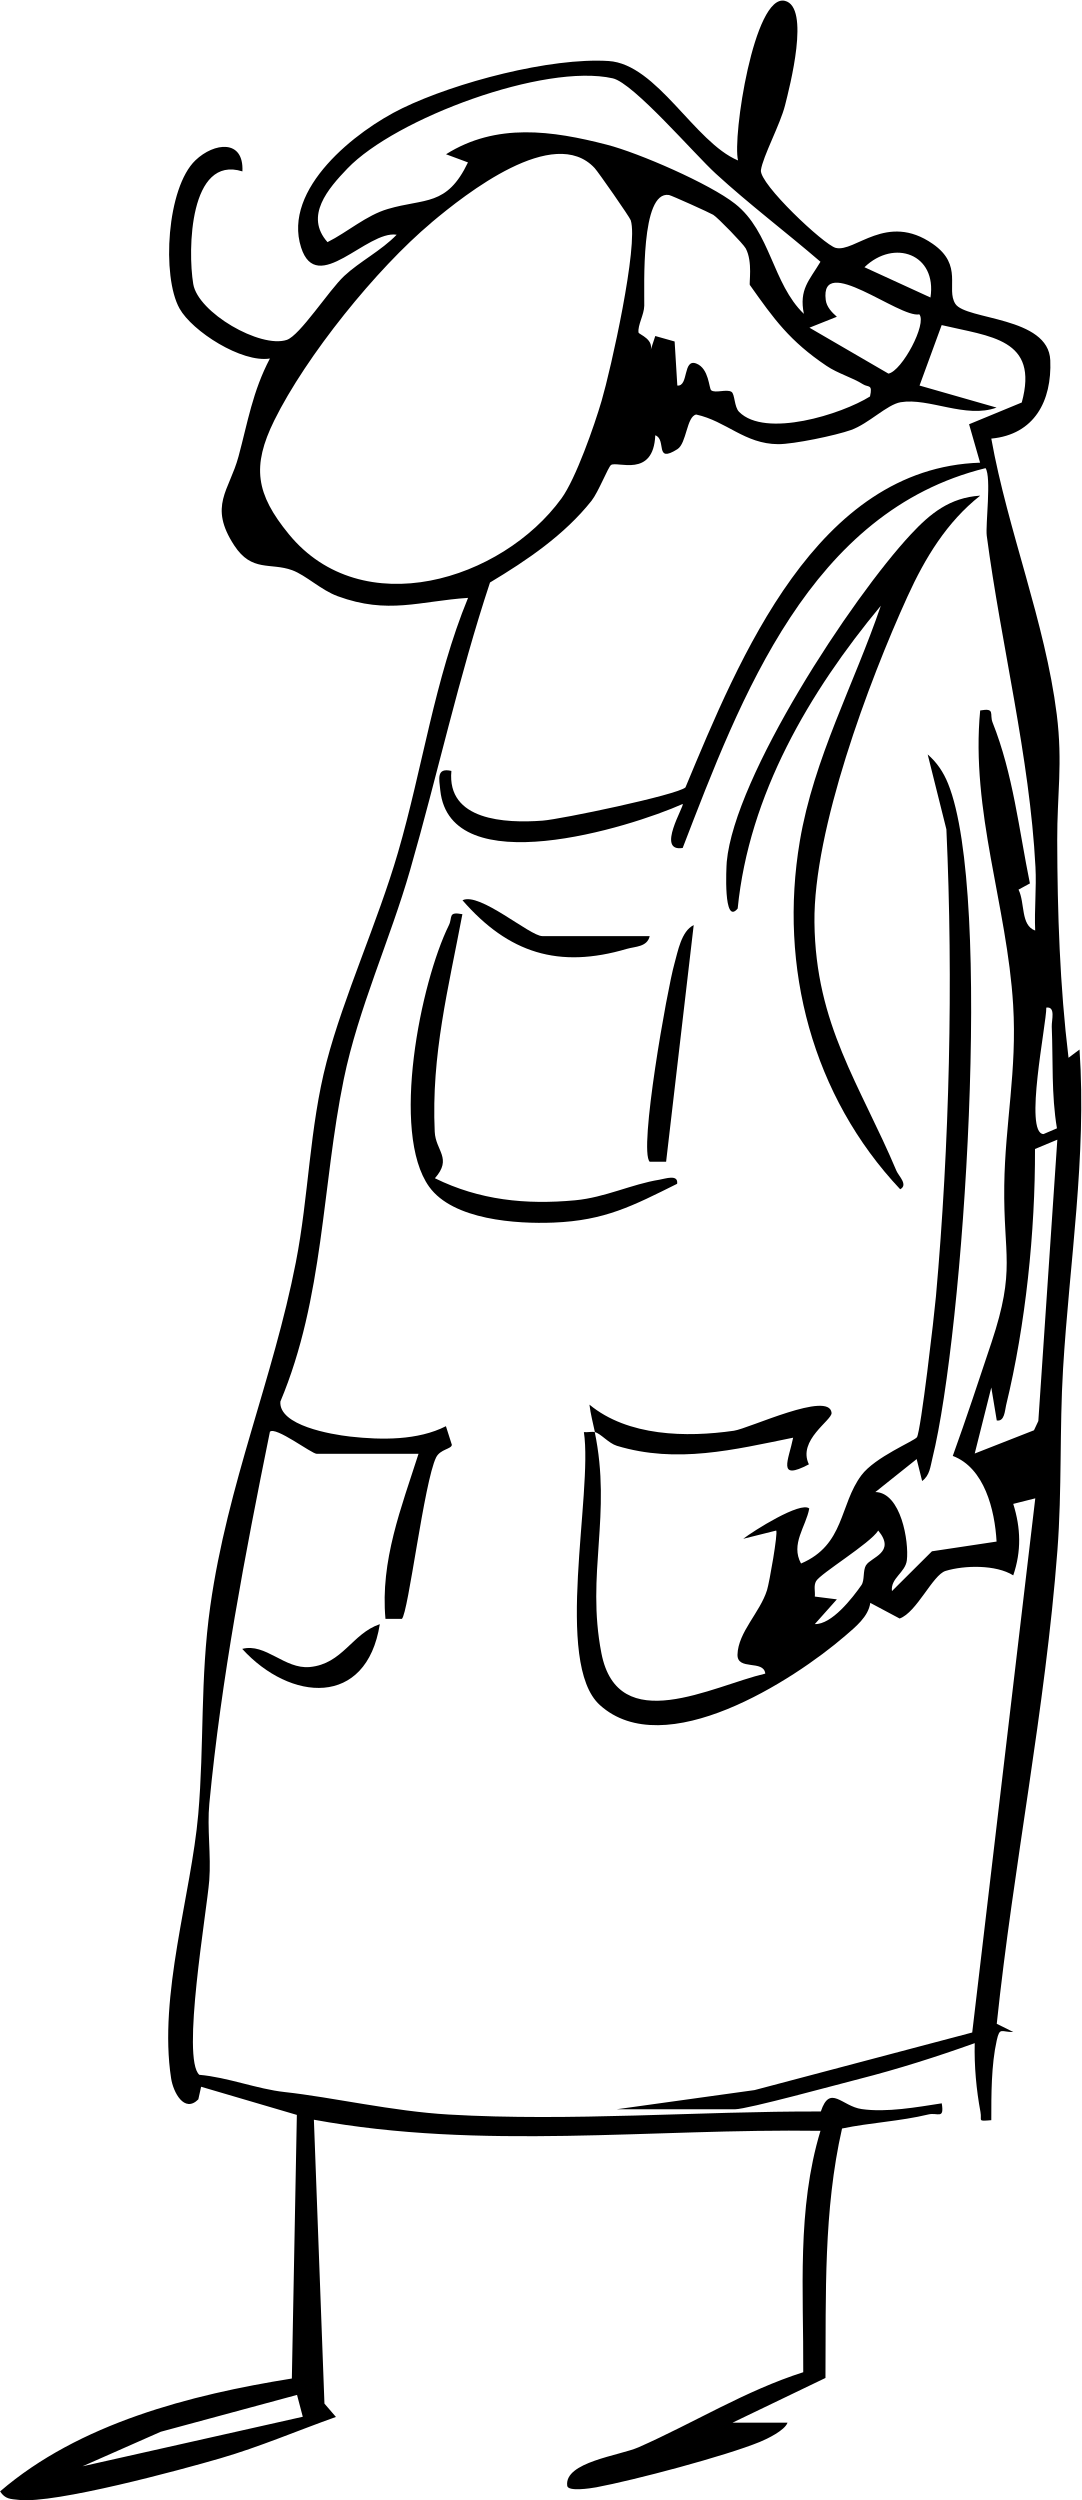
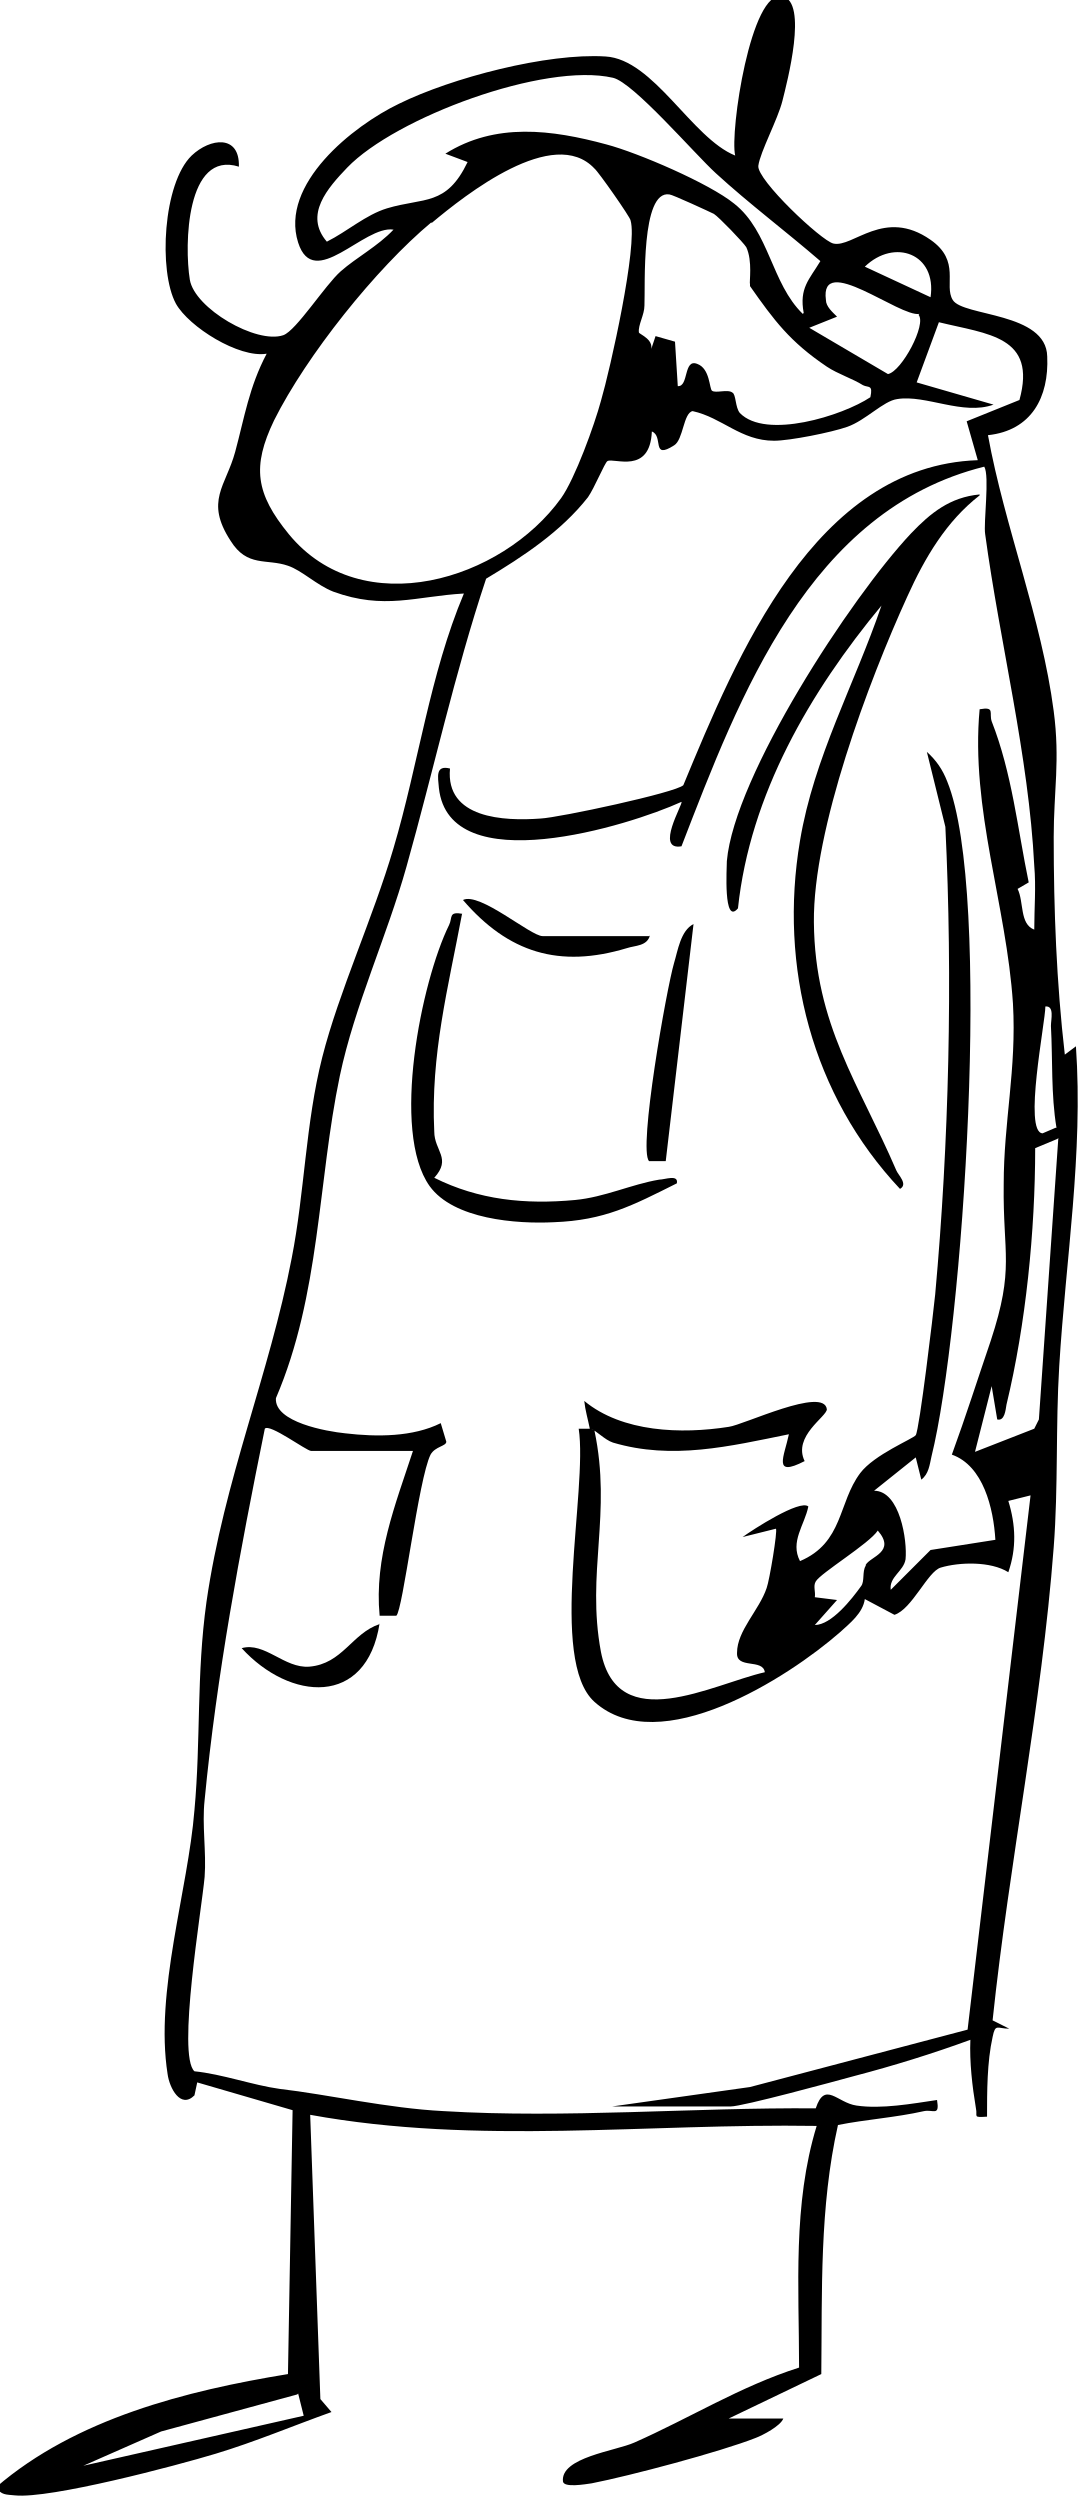
- <svg xmlns="http://www.w3.org/2000/svg" width="auto" height="270" id="Calque_2" data-name="Calque 2" viewBox="0 0 116.75 270">
-   <g id="Calque_1-2" data-name="Calque 1">
+ <svg xmlns="http://www.w3.org/2000/svg" id="Calque_2" version="1.1" viewBox="0 0 116.8 270">
+   <g id="Calque_1-2">
    <g>
-       <path d="M64.22,154.6c1.88,8.99-.94,15.34.73,23.94,1.79,9.18,11.99,3.54,17.7,2.21-.16-1.54-3.05-.28-3-2.06.07-2.42,2.44-4.55,3.19-6.96.26-.84,1.19-6.17.99-6.43l-3.56.89c1.06-.83,6.22-4.09,7.13-3.27-.36,1.97-2.04,3.83-.89,5.94,4.74-2.02,4.13-6.33,6.52-9.53,1.47-1.97,5.72-3.7,6-4.11.42-.64,1.88-13.24,2.05-15.19,1.47-16.47,1.88-34.01,1.13-50.46l-2.02-8.09c1,.86,1.71,1.93,2.2,3.15,4.87,12.01,1.68,59.2-1.69,72.86-.22.89-.28,1.86-1.11,2.46l-.59-2.37-4.46,3.56c2.77.06,3.64,5.36,3.4,7.37-.16,1.33-1.78,1.93-1.61,3.33l4.32-4.3,6.98-1.05c-.19-3.43-1.31-7.96-4.73-9.25,1.47-4.07,2.82-8.17,4.19-12.28,2.63-7.92,1.27-9.31,1.37-16.91.09-6.76,1.39-12.43.96-19.51-.65-10.73-4.6-20.95-3.56-31.81,1.68-.3.98.4,1.34,1.3,2.21,5.55,2.85,11.58,4.03,17.38l-1.23.67c.72,1.45.21,3.85,1.8,4.42-.1-2.27.15-4.59.03-6.86-.62-11.89-3.71-24.04-5.26-35.78-.15-1.16.52-6.33-.13-7.3-18.94,4.66-26.42,24.7-32.71,41.02-2.92.47.22-4.57,0-4.75-5.74,2.56-25.12,8.56-26.18-1.48-.13-1.24-.43-2.47,1.2-2.09-.5,5.36,5.79,5.67,9.84,5.37,1.95-.14,14.56-2.78,15.44-3.59,5.84-14.01,14.15-34.5,31.82-35.07l-1.19-4.15,5.69-2.35c1.89-6.92-3.42-7.11-8.65-8.36l-2.39,6.53,8.32,2.38c-3.33,1.22-7.3-1.09-10.36-.58-1.47.25-3.44,2.31-5.36,3-1.66.59-6.2,1.54-7.87,1.53-3.61-.02-5.6-2.49-8.85-3.2-1.04.2-1.03,3.11-2.03,3.74-2.51,1.59-1.13-1.04-2.39-1.5-.2,4.66-4.12,2.75-4.78,3.21-.31.22-1.36,2.92-2.11,3.87-2.93,3.69-6.96,6.42-10.96,8.82-3.38,10.2-5.67,20.77-8.63,31.06-2.14,7.47-5.6,14.96-7.16,22.57-2.37,11.54-2.14,23.62-6.85,34.83-.19,2.59,5.5,3.55,7.54,3.78,3.4.38,7.32.42,10.34-1.12l.64,2.01c-.04.47-1.25.46-1.7,1.36-1.29,2.61-3.01,16.87-3.7,17.44h-1.77c-.57-6.29,1.72-12.03,3.57-17.83h-11c-.54,0-4.45-3-5.05-2.38-2.7,13.33-5.24,26.57-6.54,40.14-.26,2.68.2,5.6-.01,8.31-.26,3.35-3.03,19.31-1.07,21,3.03.26,6.26,1.54,9.2,1.86,5.21.57,11.66,2.08,17.73,2.43,13.2.77,27.04-.37,40.19-.33.99-2.98,2.27-.56,4.41-.26,2.69.39,5.98-.21,8.65-.62.29,1.79-.43.96-1.44,1.2-3.06.74-6.27.88-9.33,1.52-2.01,8.86-1.73,17.9-1.79,26.94l-10.04,4.83h5.94c-.28.83-2.21,1.76-2.97,2.07-3.75,1.54-13.58,4.14-17.69,4.91-.67.12-3.04.48-3.13-.16-.35-2.58,5.67-3.26,7.72-4.17,5.94-2.62,11.53-6.11,17.77-8.1.05-8.73-.71-17.58,1.86-26.07-18.27-.27-36.62,2.12-54.71-1.2l1.14,30.66,1.24,1.44c-4.16,1.48-8.23,3.23-12.49,4.47s-17.86,4.93-21.74,4.49c-.9-.1-1.48-.06-2.04-.92,8.55-7.35,20.52-10.43,31.51-12.19l.54-28.47-10.34-3.04-.3,1.36c-1.51,1.52-2.71-.76-2.94-2.27-1.38-8.93,2.17-19.84,2.93-28.51.66-7.55.19-14.6,1.3-22.48,1.86-13.19,6.8-24.61,9.24-37.13,1.4-7.15,1.47-14.57,3.32-21.65s5.53-15.13,7.71-22.61c2.66-9.13,3.94-18.68,7.57-27.51-5.25.35-8.63,1.82-14.08-.18-1.8-.66-3.42-2.26-4.92-2.81-2.34-.85-4.35.24-6.25-2.67-2.81-4.3-.54-5.9.46-9.61s1.52-7.02,3.39-10.58c-3.04.49-8.39-2.94-9.76-5.4-1.94-3.47-1.38-13.05,1.72-16.01,2.02-1.93,5.24-2.3,5.07,1.2-5.71-1.79-5.92,8.47-5.31,12.16.51,3.09,7.24,6.98,10.1,6.04,1.43-.48,4.54-5.35,6.21-6.91s3.99-2.72,5.66-4.45c-3.2-.51-8.62,6.69-10.32,1.38-2.03-6.34,5.91-12.61,10.93-15.04,5.74-2.79,15.99-5.5,22.28-5.1,5.23.33,9.28,8.78,13.98,10.74-.63-2.51,1.73-18.01,5.05-17.24,2.78.65.53,9.27.02,11.3s-2.39,5.51-2.6,6.98,6.8,8.06,8.07,8.4c2.07.54,5.51-3.89,10.49-.43,3.34,2.32,1.39,4.85,2.44,6.48,1.14,1.76,10.06,1.35,10.25,6.09.18,4.39-1.71,8.02-6.37,8.46,1.78,9.92,5.82,19.82,7.07,29.79.66,5.29.03,8.72.05,13.57.02,7.86.28,15.74,1.22,23.51l1.19-.89c.78,11.59-1.09,22.98-1.78,34.49-.39,6.5-.11,13.09-.61,19.61-1.31,17.15-4.75,34.03-6.55,51.12l1.79.89c-1.3.02-1.46-.58-1.79.89-.6,2.66-.59,5.9-.59,8.63-1.56.13-.99.08-1.17-.89-.45-2.41-.68-4.97-.62-7.43-4.07,1.46-8.29,2.8-12.48,3.87-2.21.56-12.1,3.27-13.39,3.27h-12.79l14.88-2.07,23.51-6.22,6.81-57.69-2.38.6c.82,2.62.89,5.1,0,7.72-1.86-1.17-5.27-1.1-7.31-.48-1.39.43-3.11,4.48-4.96,5.14l-3.17-1.69c-.2,1.49-1.61,2.61-2.7,3.55-5.63,4.86-19.53,13.79-26.5,7.49-5.01-4.52-.74-22.87-1.73-29.48.38.04.86-.08,1.19,0-.21-.99-.47-1.97-.59-2.97,4.14,3.43,10.46,3.56,15.6,2.82,1.64-.24,10.32-4.36,10.55-1.93.07.79-3.71,2.95-2.45,5.56-3.49,1.84-2.18-.47-1.7-2.88-6.4,1.3-12.57,2.83-19.03.88-.91-.28-1.75-1.33-2.38-1.48ZM86.82,33.91c-.54-2.67.58-3.61,1.79-5.64-3.72-3.2-7.7-6.21-11.31-9.52-2.29-2.09-8.88-9.78-11.12-10.29-7.38-1.66-23.46,4.32-28.66,9.74-2.08,2.17-4.66,5.13-2.15,7.95,2.16-1.08,4.19-2.9,6.52-3.58,4-1.18,6.37-.25,8.65-5.03l-2.37-.88c5.43-3.42,11.46-2.56,17.38-1.03,3.43.88,11.11,4.22,13.84,6.38,3.84,3.02,4.03,8.62,7.43,11.89ZM46.6,24.04c-5.95,4.99-13.54,14.4-16.98,21.37-2.44,4.96-2,7.92,1.58,12.29,7.89,9.63,22.97,5.02,29.44-3.87,1.55-2.13,3.55-7.86,4.33-10.53,1-3.4,4-16.81,3.15-19.51-.1-.33-3.54-5.26-3.9-5.64-4.4-4.74-13.9,2.76-17.63,5.89ZM80.99,30.8c-.12-.17.33-2.51-.45-3.97-.27-.5-3.03-3.34-3.51-3.63-.38-.23-4.52-2.1-4.78-2.14-3.08-.49-2.64,9.91-2.67,11.96-.02.98-.72,2.09-.62,2.89.03.22,1.86.75,1.22,2.17l.59-1.79,2.09.59.29,4.76c1.25.13.57-2.97,2.07-2.37,1.36.54,1.34,2.68,1.59,2.88.44.35,1.68-.16,2.19.17.37.23.29,1.63.82,2.16,2.83,2.86,11.07.26,14.14-1.66.31-1.38-.18-.95-.76-1.32-1.12-.72-2.7-1.15-3.94-1.99-3.98-2.68-5.67-5.05-8.26-8.71ZM100.49,32.13c.72-4.69-3.93-6.36-7.13-3.27l7.13,3.27ZM99.28,33.95c-2.12.44-10.75-6.69-10.1-1.55.09.74.66,1.34,1.2,1.81l-2.96,1.18,8.53,4.96c1.46-.27,4.2-5.41,3.33-6.41ZM114.15,121.86c-.61-3.64-.41-7.29-.56-10.97-.03-.72.45-2.21-.59-2.07.03,1.73-2.44,13.6-.3,13.66l1.45-.62ZM114.18,123.09l-2.4,1c.03,8.91-1.01,18.99-3.12,27.67-.14.6-.17,1.79-1.01,1.65l-.59-3.56-1.79,7.13,6.4-2.51.47-1,2.05-30.37ZM93.54,169.04c.52-.87,3.26-1.37,1.31-3.74-.87,1.39-6.22,4.62-6.71,5.46-.29.51-.08,1.12-.14,1.67l2.38.3-2.38,2.67c1.81.07,4.04-2.78,5.03-4.2.37-.52.14-1.56.5-2.16ZM32.08,258.65l-14.72,3.98-8.45,3.73,23.79-5.35-.62-2.36Z" />
-       <path d="M105.85,53.54c-3.6,2.84-5.95,6.73-7.84,10.88-4.21,9.24-10.16,25.22-10.05,35.19.12,11.08,4.91,17.49,8.86,26.85.23.54,1.29,1.51.4,1.98-9.48-10.06-13.14-23.98-10.84-37.59,1.51-8.96,5.86-16.94,8.75-25.43-7.73,9.32-14.24,20.4-15.46,32.7-1.56,1.89-1.23-4.41-1.18-5.05.85-9.21,13.44-28.46,19.91-35.39,2.09-2.24,4.18-3.93,7.44-4.15Z" />
-       <path d="M49.94,98.72c-1.51,8.03-3.37,15.19-2.99,23.5.09,2.08,1.93,2.86.02,5.03,4.81,2.37,9.81,2.88,15.16,2.38,3.2-.3,6.1-1.74,9.08-2.22.63-.1,2.07-.63,1.92.44-4.79,2.38-7.79,3.97-13.35,4.19-4,.16-10.85-.28-13.43-3.87-4.2-5.86-.92-22.07,2.13-28.25.42-.85-.13-1.49,1.45-1.19Z" />
-       <path d="M71.94,125.47h-1.77c-1.22-1.16,1.89-18.66,2.67-21.4.37-1.31.74-3.51,2.08-4.16l-2.98,25.56Z" />
-       <path d="M70.17,101.09c-.27,1.2-1.56,1.12-2.48,1.39-7.35,2.17-12.77.46-17.74-5.25,1.83-.93,7.28,3.87,8.62,3.87h11.6Z" />
-       <path d="M41.02,175.41c-1.44,9.05-9.68,8.36-14.86,2.67,2.52-.66,4.57,2.21,7.29,1.96,3.56-.33,4.57-3.62,7.57-4.63Z" />
+       <path d="M64.2,154.5c1.9,9-.9,15.3.7,23.9,1.8,9.2,12,3.5,17.7,2.2-.2-1.5-3.1-.3-3-2.1,0-2.4,2.4-4.6,3.2-7,.3-.8,1.2-6.2,1-6.4l-3.6.9c1.1-.8,6.2-4.1,7.1-3.3-.4,2-2,3.8-.9,5.9,4.7-2,4.1-6.3,6.5-9.5,1.5-2,5.7-3.7,6-4.1.4-.6,1.9-13.2,2.1-15.2,1.5-16.5,1.9-34,1.1-50.5l-2-8.1c1,.9,1.7,1.9,2.2,3.2,4.9,12,1.7,59.2-1.7,72.9-.2.9-.3,1.9-1.1,2.5l-.6-2.4-4.5,3.6c2.8,0,3.6,5.4,3.4,7.4-.2,1.3-1.8,1.9-1.6,3.3l4.3-4.3,7-1.1c-.2-3.4-1.3-8-4.7-9.2,1.5-4.1,2.8-8.2,4.2-12.3,2.6-7.9,1.3-9.3,1.4-16.9,0-6.8,1.4-12.4,1-19.5-.7-10.7-4.6-21-3.6-31.8,1.7-.3,1,.4,1.3,1.3,2.2,5.6,2.8,11.6,4,17.4l-1.2.7c.7,1.4.2,3.8,1.8,4.4,0-2.3.2-4.6,0-6.9-.6-11.9-3.7-24-5.3-35.8-.2-1.2.5-6.3-.1-7.3-18.9,4.7-26.4,24.7-32.7,41-2.9.5.2-4.6,0-4.8-5.7,2.6-25.1,8.6-26.2-1.5-.1-1.2-.4-2.5,1.2-2.1-.5,5.4,5.8,5.7,9.8,5.4,2-.1,14.6-2.8,15.4-3.6,5.8-14,14.2-34.5,31.8-35.1l-1.2-4.2,5.7-2.3c1.9-6.9-3.4-7.1-8.7-8.4l-2.4,6.5,8.3,2.4c-3.3,1.2-7.3-1.1-10.4-.6-1.5.2-3.4,2.3-5.4,3-1.7.6-6.2,1.5-7.9,1.5-3.6,0-5.6-2.5-8.8-3.2-1,.2-1,3.1-2,3.7-2.5,1.6-1.1-1-2.4-1.5-.2,4.7-4.1,2.8-4.8,3.2-.3.2-1.4,2.9-2.1,3.9-2.9,3.7-7,6.4-11,8.8-3.4,10.2-5.7,20.8-8.6,31.1-2.1,7.5-5.6,15-7.2,22.6-2.4,11.5-2.1,23.6-6.9,34.8-.2,2.6,5.5,3.6,7.5,3.8,3.4.4,7.3.4,10.3-1.1l.6,2c0,.5-1.2.5-1.7,1.4-1.3,2.6-3,16.9-3.7,17.4h-1.8c-.6-6.3,1.7-12,3.6-17.8h-11c-.5,0-4.5-3-5-2.4-2.7,13.3-5.2,26.6-6.5,40.1-.3,2.7.2,5.6,0,8.3-.3,3.4-3,19.3-1.1,21,3,.3,6.3,1.5,9.2,1.9,5.2.6,11.7,2.1,17.7,2.4,13.2.8,27-.4,40.2-.3,1-3,2.3-.6,4.4-.3,2.7.4,6-.2,8.7-.6.3,1.8-.4,1-1.4,1.2-3.1.7-6.3.9-9.3,1.5-2,8.9-1.7,17.9-1.8,26.9l-10,4.8h5.9c-.3.8-2.2,1.8-3,2.1-3.8,1.5-13.6,4.1-17.7,4.9-.7.1-3,.5-3.1-.2-.3-2.6,5.7-3.3,7.7-4.2,5.9-2.6,11.5-6.1,17.8-8.1,0-8.7-.7-17.6,1.9-26.1-18.3-.3-36.6,2.1-54.7-1.2l1.1,30.7,1.2,1.4c-4.2,1.5-8.2,3.2-12.5,4.5s-17.9,4.9-21.7,4.5c-.9-.1-1.5,0-2-.9,8.6-7.4,20.5-10.4,31.5-12.2l.5-28.5-10.3-3-.3,1.4c-1.5,1.5-2.7-.8-2.9-2.3-1.4-8.9,2.2-19.8,2.9-28.5.7-7.6.2-14.6,1.3-22.5,1.9-13.2,6.8-24.6,9.2-37.1,1.4-7.1,1.5-14.6,3.3-21.7s5.5-15.1,7.7-22.6c2.7-9.1,3.9-18.7,7.6-27.5-5.2.3-8.6,1.8-14.1-.2-1.8-.7-3.4-2.3-4.9-2.8-2.3-.8-4.4.2-6.2-2.7-2.8-4.3-.5-5.9.5-9.6s1.5-7,3.4-10.6c-3,.5-8.4-2.9-9.8-5.4-1.9-3.5-1.4-13,1.7-16,2-1.9,5.2-2.3,5.1,1.2-5.7-1.8-5.9,8.5-5.3,12.2.5,3.1,7.2,7,10.1,6,1.4-.5,4.5-5.4,6.2-6.9s4-2.7,5.7-4.5c-3.2-.5-8.6,6.7-10.3,1.4-2-6.3,5.9-12.6,10.9-15,5.7-2.8,16-5.5,22.3-5.1,5.2.3,9.3,8.8,14,10.7-.6-2.5,1.7-18,5.1-17.2,2.8.6.5,9.3,0,11.3s-2.4,5.5-2.6,7,6.8,8.1,8.1,8.4c2.1.5,5.5-3.9,10.5-.4,3.3,2.3,1.4,4.9,2.4,6.5,1.1,1.8,10.1,1.3,10.2,6.1.2,4.4-1.7,8-6.4,8.5,1.8,9.9,5.8,19.8,7.1,29.8.7,5.3,0,8.7,0,13.6,0,7.9.3,15.7,1.2,23.5l1.2-.9c.8,11.6-1.1,23-1.8,34.5-.4,6.5-.1,13.1-.6,19.6-1.3,17.1-4.8,34-6.6,51.1l1.8.9c-1.3,0-1.5-.6-1.8.9-.6,2.7-.6,5.9-.6,8.6-1.6.1-1,0-1.2-.9-.4-2.4-.7-5-.6-7.4-4.1,1.5-8.3,2.8-12.5,3.9-2.2.6-12.1,3.3-13.4,3.3h-12.8l14.9-2.1,23.5-6.2,6.8-57.7-2.4.6c.8,2.6.9,5.1,0,7.7-1.9-1.2-5.3-1.1-7.3-.5-1.4.4-3.1,4.5-5,5.1l-3.2-1.7c-.2,1.5-1.6,2.6-2.7,3.6-5.6,4.9-19.5,13.8-26.5,7.5-5-4.5-.7-22.9-1.7-29.5.4,0,.9,0,1.2,0-.2-1-.5-2-.6-3,4.1,3.4,10.5,3.6,15.6,2.8,1.6-.2,10.3-4.4,10.6-1.9,0,.8-3.7,2.9-2.4,5.6-3.5,1.8-2.2-.5-1.7-2.9-6.4,1.3-12.6,2.8-19,.9-.9-.3-1.8-1.3-2.4-1.5h0ZM86.8,33.8c-.5-2.7.6-3.6,1.8-5.6-3.7-3.2-7.7-6.2-11.3-9.5-2.3-2.1-8.9-9.8-11.1-10.3-7.4-1.7-23.5,4.3-28.7,9.7-2.1,2.2-4.7,5.1-2.2,8,2.2-1.1,4.2-2.9,6.5-3.6,4-1.2,6.4-.2,8.7-5l-2.4-.9c5.4-3.4,11.5-2.6,17.4-1,3.4.9,11.1,4.2,13.8,6.4,3.8,3,4,8.6,7.4,11.9h0ZM46.6,24c-6,5-13.5,14.4-17,21.4-2.4,5-2,7.9,1.6,12.3,7.9,9.6,23,5,29.4-3.9,1.5-2.1,3.6-7.9,4.3-10.5,1-3.4,4-16.8,3.2-19.5,0-.3-3.5-5.3-3.9-5.6-4.4-4.7-13.9,2.8-17.6,5.9h0ZM81,30.7c-.1-.2.3-2.5-.4-4-.3-.5-3-3.3-3.5-3.6-.4-.2-4.5-2.1-4.8-2.1-3.1-.5-2.6,9.9-2.7,12,0,1-.7,2.1-.6,2.9,0,.2,1.9.8,1.2,2.2l.6-1.8,2.1.6.3,4.8c1.2.1.6-3,2.1-2.4,1.4.5,1.3,2.7,1.6,2.9.4.3,1.7-.2,2.2.2.4.2.3,1.6.8,2.2,2.8,2.9,11.1.3,14.1-1.7.3-1.4-.2-1-.8-1.3-1.1-.7-2.7-1.2-3.9-2-4-2.7-5.7-5-8.3-8.7h0ZM100.5,32.1c.7-4.7-3.9-6.4-7.1-3.3l7.1,3.3ZM99.3,33.9c-2.1.4-10.8-6.7-10.1-1.5,0,.7.7,1.3,1.2,1.8l-3,1.2,8.5,5c1.5-.3,4.2-5.4,3.3-6.4h0ZM114.1,121.8c-.6-3.6-.4-7.3-.6-11,0-.7.4-2.2-.6-2.1,0,1.7-2.4,13.6-.3,13.7,0,0,1.4-.6,1.4-.6ZM114.2,123l-2.4,1c0,8.9-1,19-3.1,27.7-.1.6-.2,1.8-1,1.6l-.6-3.6-1.8,7.1,6.4-2.5.5-1,2.1-30.4h0ZM93.5,169c.5-.9,3.3-1.4,1.3-3.7-.9,1.4-6.2,4.6-6.7,5.5-.3.5,0,1.1-.1,1.7l2.4.3-2.4,2.7c1.8,0,4-2.8,5-4.2.4-.5.1-1.6.5-2.2h0ZM32.1,258.6l-14.7,4-8.4,3.7,23.8-5.4-.6-2.4h0Z" />
+       <path d="M105.8,53.5c-3.6,2.8-5.9,6.7-7.8,10.9-4.2,9.2-10.2,25.2-10.1,35.2.1,11.1,4.9,17.5,8.9,26.8.2.5,1.3,1.5.4,2-9.5-10.1-13.1-24-10.8-37.6,1.5-9,5.9-16.9,8.8-25.4-7.7,9.3-14.2,20.4-15.5,32.7-1.6,1.9-1.2-4.4-1.2-5.1.8-9.2,13.4-28.5,19.9-35.4,2.1-2.2,4.2-3.9,7.4-4.2h0Z" />
+       <path d="M49.9,98.7c-1.5,8-3.4,15.2-3,23.5,0,2.1,1.9,2.9,0,5,4.8,2.4,9.8,2.9,15.2,2.4,3.2-.3,6.1-1.7,9.1-2.2.6,0,2.1-.6,1.9.4-4.8,2.4-7.8,4-13.3,4.2-4,.2-10.8-.3-13.4-3.9-4.2-5.9-.9-22.1,2.1-28.2.4-.8-.1-1.5,1.5-1.2h0Z" />
+       <path d="M71.9,125.4h-1.8c-1.2-1.2,1.9-18.7,2.7-21.4.4-1.3.7-3.5,2.1-4.2l-3,25.6Z" />
+       <path d="M70.2,101c-.3,1.2-1.6,1.1-2.5,1.4-7.3,2.2-12.8.5-17.7-5.2,1.8-.9,7.3,3.9,8.6,3.9h11.6Z" />
+       <path d="M41,175.3c-1.4,9.1-9.7,8.4-14.9,2.7,2.5-.7,4.6,2.2,7.3,2,3.6-.3,4.6-3.6,7.6-4.6Z" />
    </g>
  </g>
</svg>
